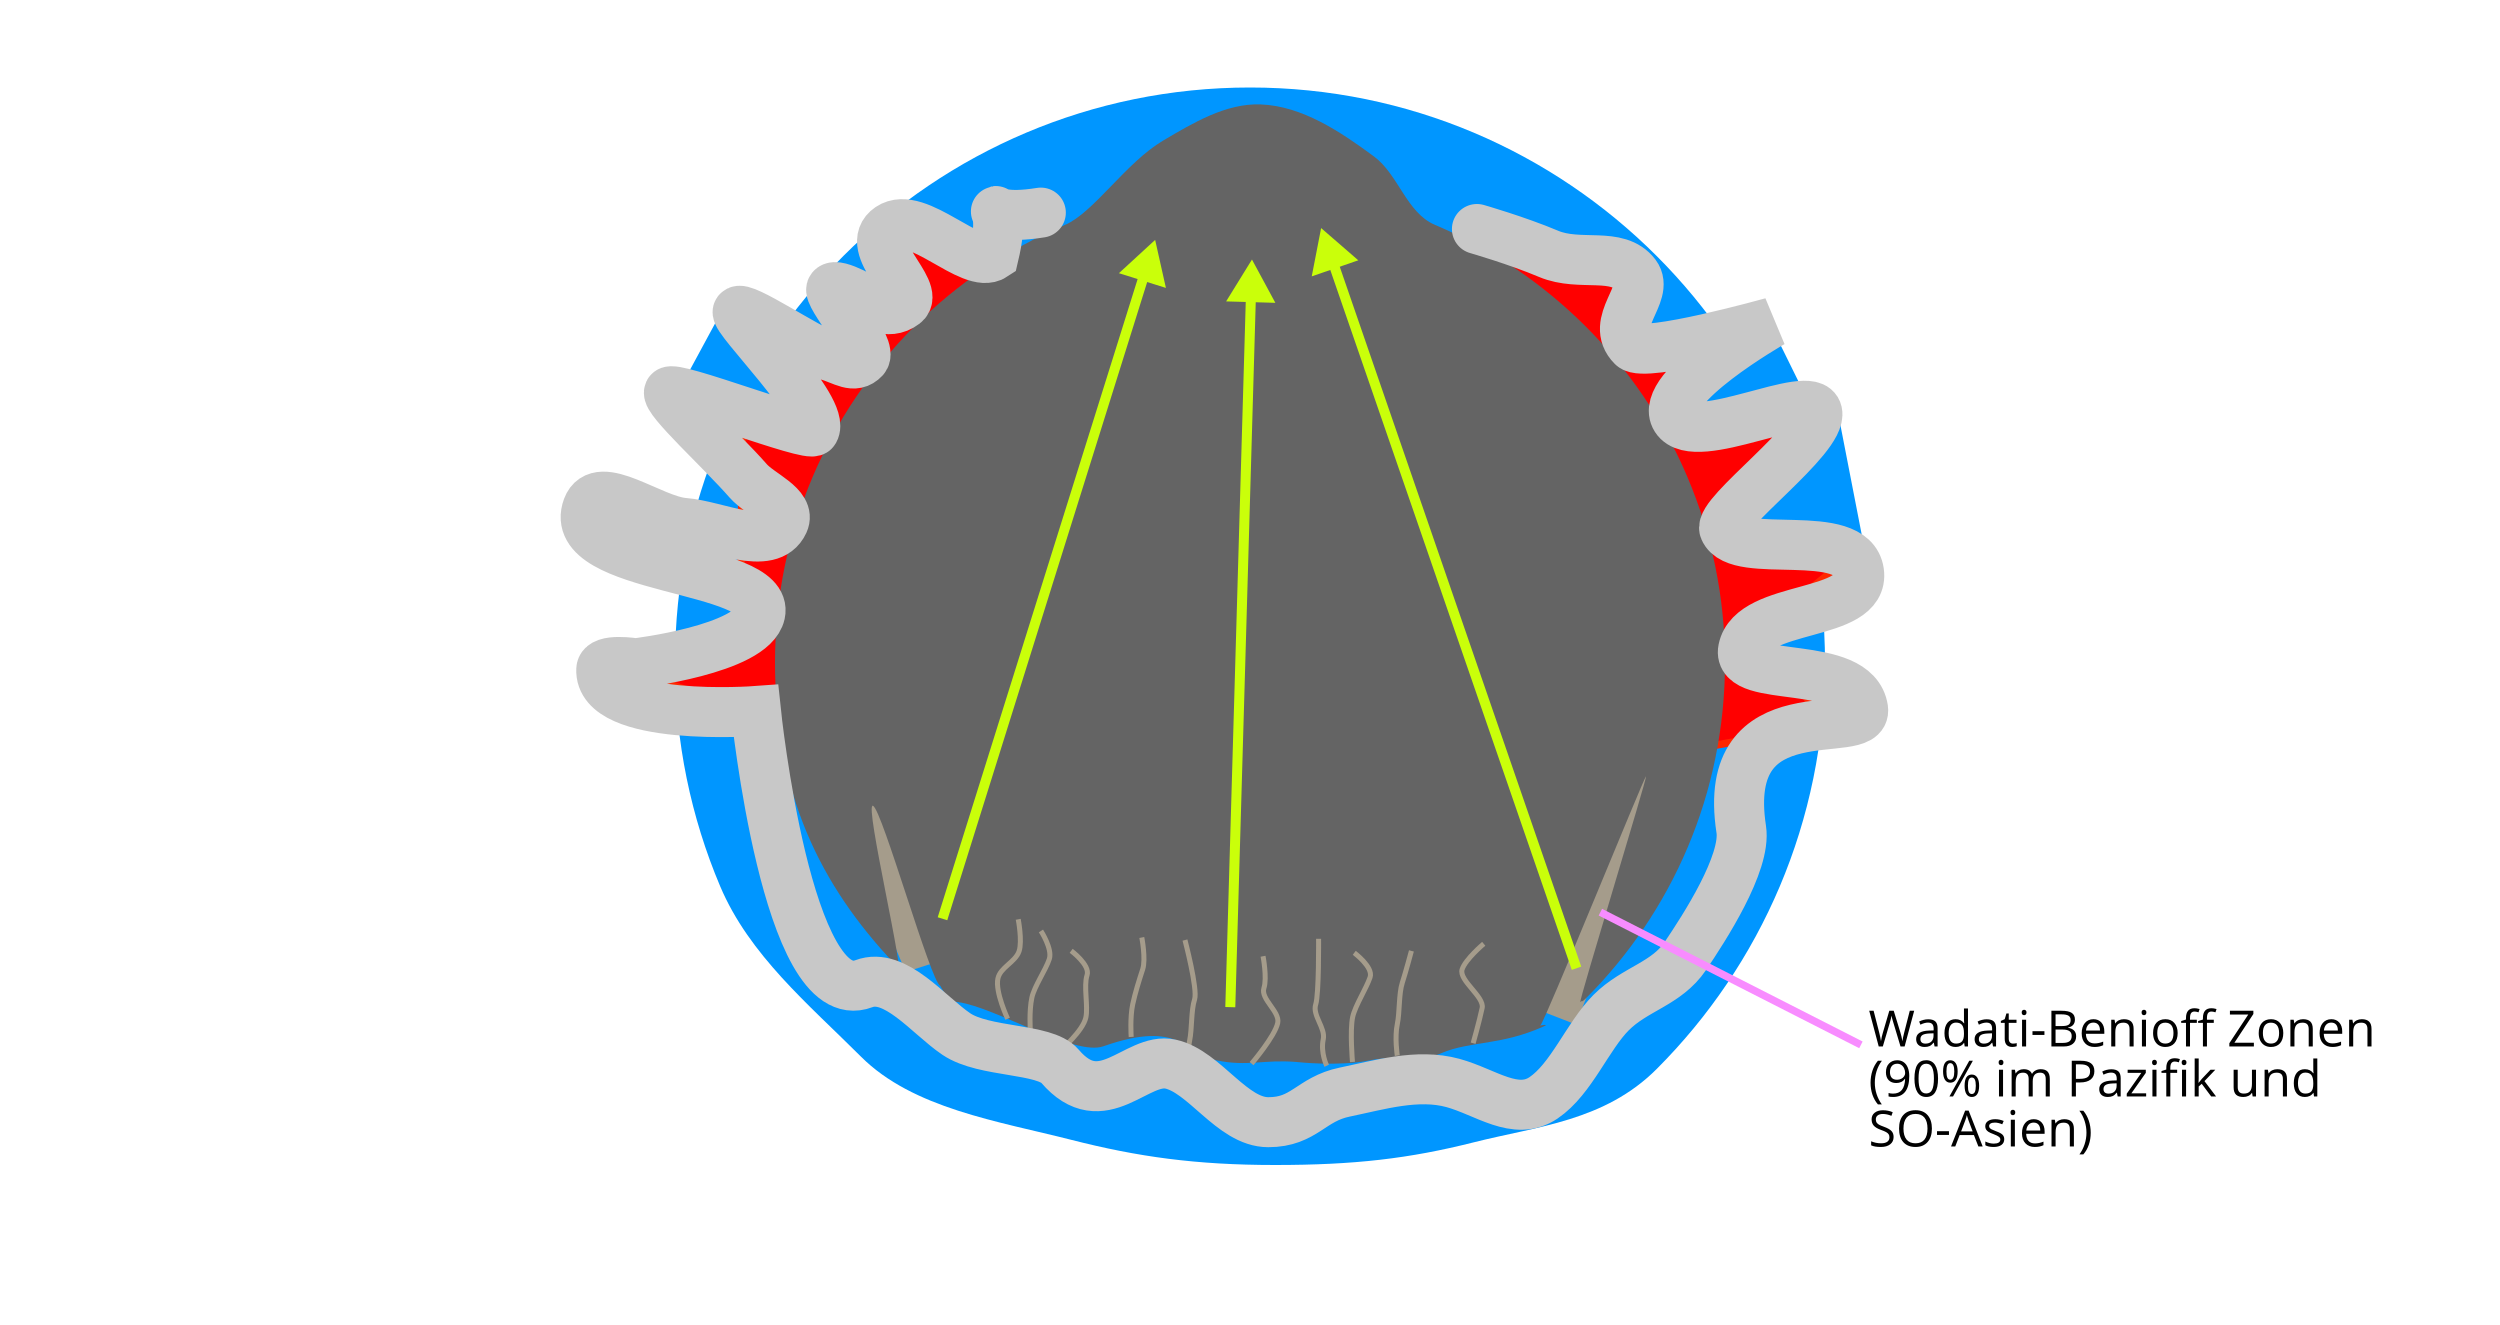
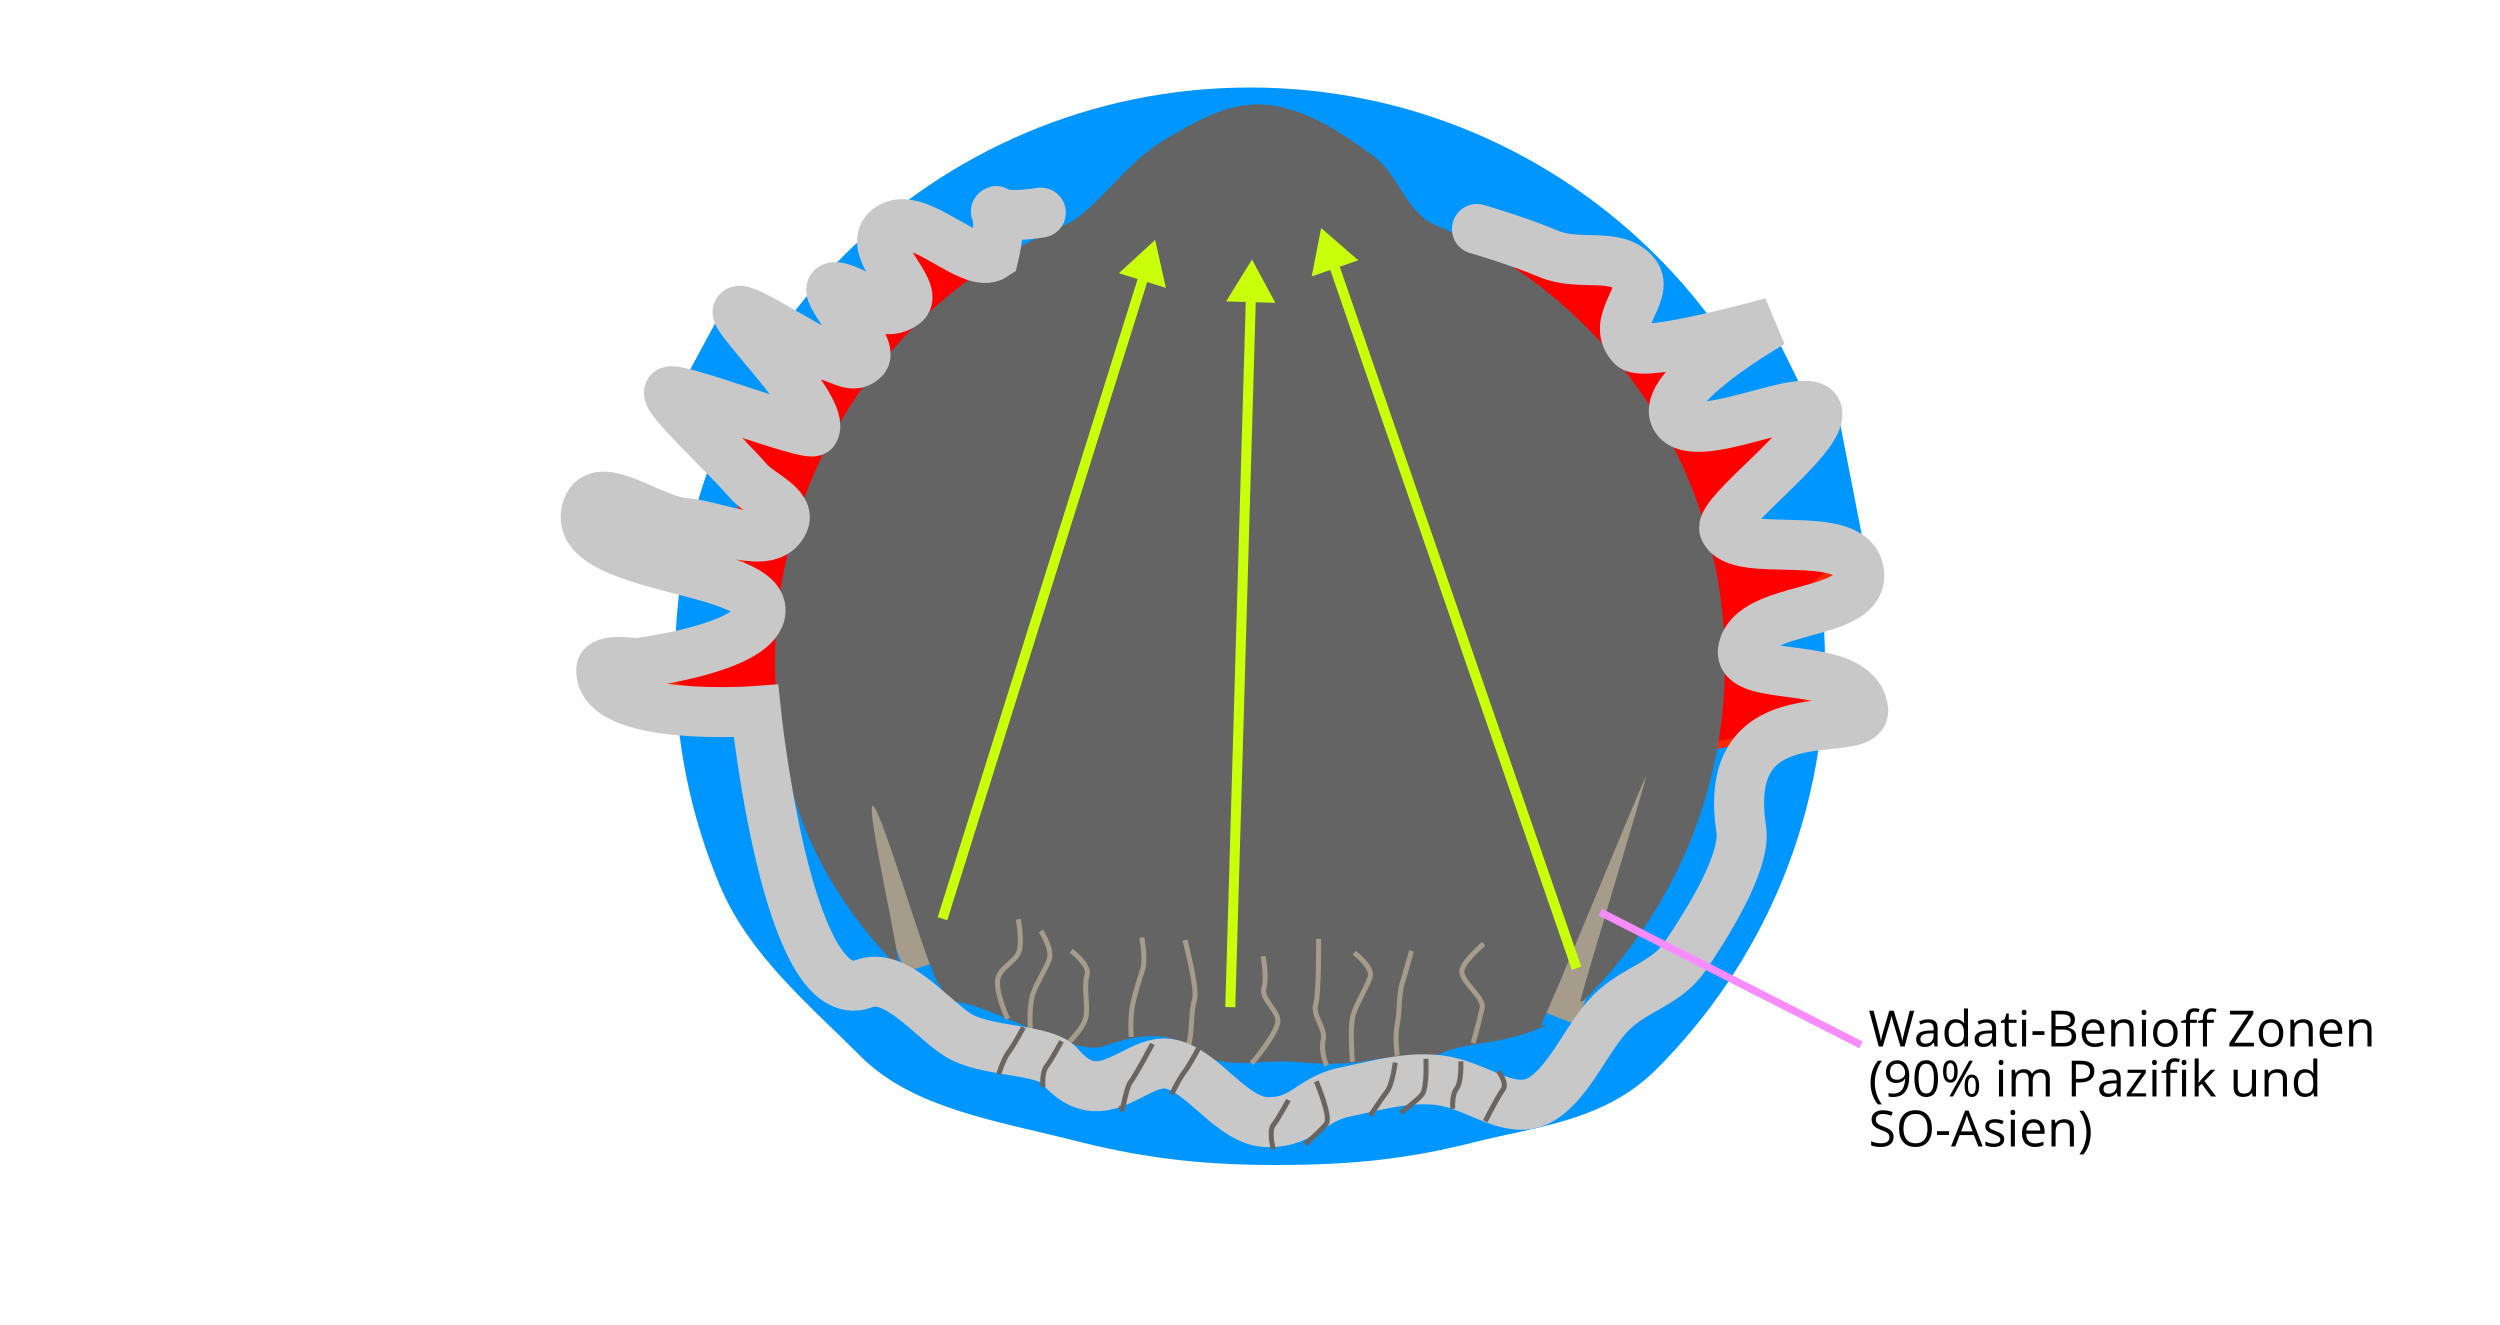
<svg xmlns="http://www.w3.org/2000/svg" width="1000" height="530" viewBox="0 0 1000 530" id="svg4808" version="1.1">
  <defs id="defs4810">
    <marker orient="auto" refY="0.0" refX="0.0" id="TriangleOutM" style="overflow:visible">
      <path id="path5556" d="M 5.77,0.0 L -2.88,5.0 L -2.88,-5.0 L 5.77,0.0 z " style="fill-rule:evenodd;stroke:#caff0a;stroke-width:1pt;stroke-opacity:1;fill:#caff0a;fill-opacity:1" transform="scale(0.4)" />
    </marker>
    <marker orient="auto" refY="0.0" refX="0.0" id="Arrow1Lend" style="overflow:visible;">
      <path id="path5414" d="M 0.0,0.0 L 5.0,-5.0 L -12.5,0.0 L 5.0,5.0 L 0.0,0.0 z " style="fill-rule:evenodd;stroke:#caff0a;stroke-width:1pt;stroke-opacity:1;fill:#caff0a;fill-opacity:1" transform="scale(0.8) rotate(180) translate(12.5,0)" />
    </marker>
    <marker orient="auto" refY="0" refX="0" id="TriangleOutM-4" style="overflow:visible">
      <path id="path5556-0" d="m 5.77,0 -8.65,5 0,-10 8.65,5 z" style="fill:#caff0a;fill-opacity:1;fill-rule:evenodd;stroke:#caff0a;stroke-width:1pt;stroke-opacity:1" transform="scale(0.4,0.4)" />
    </marker>
    <marker orient="auto" refY="0" refX="0" id="TriangleOutM-4-0" style="overflow:visible">
      <path id="path5556-0-3" d="m 5.77,0 -8.65,5 0,-10 8.65,5 z" style="fill:#caff0a;fill-opacity:1;fill-rule:evenodd;stroke:#caff0a;stroke-width:1pt;stroke-opacity:1" transform="scale(0.4,0.4)" />
    </marker>
  </defs>
  <g id="layer1" style="display:inline">
    <path style="opacity:1;fill:#0096ff;fill-opacity:1;stroke:none;stroke-width:5;stroke-linecap:round;stroke-miterlimit:4;stroke-dasharray:none;stroke-dashoffset:0;stroke-opacity:1" d="m 730,265 c 0,31.756 -6.436,62.01 -18.075,89.526 -11.639,27.517 -28.48,52.297 -49.291,73.108 -20.811,20.811 -47.655,22.864 -73.108,29.291 C 563.658,463.458 541.756,466 510,466 c -31.756,0 -54.995,-3.302 -81.526,-10.075 -29.216,-7.457 -63.297,-12.48 -84.108,-33.291 C 323.555,401.824 299.713,382.043 288.075,354.526 276.436,327.01 270,296.756 270,265 c 0,-31.756 6.436,-62.01 18.075,-89.526 11.639,-27.517 28.48,-52.297 49.291,-73.108 C 358.176,81.555 382.957,64.713 410.474,53.075 437.99,41.436 468.244,35 500,35 c 31.756,0 62.01,6.436 89.526,18.075 27.517,11.639 52.297,28.48 73.108,49.291 20.811,20.811 37.652,45.591 49.291,73.108 C 723.564,202.99 730,233.244 730,265 Z" id="path5361" />
    <rect style="opacity:1;fill:#0096ff;fill-opacity:1;stroke:none;stroke-width:20;stroke-linecap:round;stroke-miterlimit:4;stroke-dasharray:none;stroke-dashoffset:0;stroke-opacity:1" id="rect5372" width="26.163" height="33.941" x="313.14" y="-31.38" transform="matrix(0.8796133,0.4756894,-0.4756894,0.8796133,0,0)" />
    <rect style="display:inline;opacity:1;fill:#0096ff;fill-opacity:1;stroke:none;stroke-width:20;stroke-linecap:round;stroke-miterlimit:4;stroke-dasharray:none;stroke-dashoffset:0;stroke-opacity:1" id="rect5372-5" width="26.163" height="33.941" x="432.505" y="-577.787" transform="matrix(0.4421519,0.8969402,-0.8969402,0.4421519,0,0)" />
    <rect style="display:inline;opacity:1;fill:#0096ff;fill-opacity:1;stroke:none;stroke-width:20;stroke-linecap:round;stroke-miterlimit:4;stroke-dasharray:none;stroke-dashoffset:0;stroke-opacity:1" id="rect5372-5-5" width="64.62" height="35.734" x="306.714" y="-690.138" transform="matrix(0.1909935,0.9815913,-0.9815913,0.1909935,0,0)" ry="0" />
  </g>
  <g id="layer5" style="display:inline">
    <path style="color:#000000;clip-rule:nonzero;display:inline;overflow:visible;visibility:visible;opacity:1;isolation:auto;mix-blend-mode:normal;color-interpolation:sRGB;color-interpolation-filters:linearRGB;solid-color:#000000;solid-opacity:1;fill:#ff0000;fill-opacity:1;fill-rule:evenodd;stroke:#ff2800;stroke-width:3;stroke-linecap:butt;stroke-linejoin:miter;stroke-miterlimit:4;stroke-dasharray:none;stroke-dashoffset:0;stroke-opacity:1;color-rendering:auto;image-rendering:auto;shape-rendering:auto;text-rendering:auto;enable-background:accumulate" d="M 312,289 264.5,272.5 296,261 l 1,-88 65,-57 2,-24 27,16 z" id="path6855" />
    <path style="color:#000000;clip-rule:nonzero;display:inline;overflow:visible;visibility:visible;opacity:1;isolation:auto;mix-blend-mode:normal;color-interpolation:sRGB;color-interpolation-filters:linearRGB;solid-color:#000000;solid-opacity:1;fill:#ff0000;fill-opacity:1;fill-rule:evenodd;stroke:#ff2800;stroke-width:3;stroke-linecap:butt;stroke-linejoin:miter;stroke-miterlimit:4;stroke-dasharray:none;stroke-dashoffset:0;stroke-opacity:1;color-rendering:auto;image-rendering:auto;shape-rendering:auto;text-rendering:auto;enable-background:accumulate" d="m 590,106 c 0,0 22,-9 26,-8 4,1 36,6 36,6 l 1,27 25,5 -3,33 45,0 -27,41 49,11 -38.5,31.5 c 0,0 34.052,40.878 20.5,40.5 -14.42,-0.402 -65,10.5 -65,10.5 z" id="path6857" />
    <rect style="color:#000000;clip-rule:nonzero;display:inline;overflow:visible;visibility:visible;opacity:1;isolation:auto;mix-blend-mode:normal;color-interpolation:sRGB;color-interpolation-filters:linearRGB;solid-color:#000000;solid-opacity:1;fill:#a59c8b;fill-opacity:1;fill-rule:nonzero;stroke:none;stroke-width:3;stroke-linecap:round;stroke-linejoin:miter;stroke-miterlimit:4;stroke-dasharray:none;stroke-dashoffset:0;stroke-opacity:1;color-rendering:auto;image-rendering:auto;shape-rendering:auto;text-rendering:auto;enable-background:accumulate" id="rect4187" width="29.633" height="76.756" x="184.349" y="406.094" transform="matrix(0.9519279,-0.306322,0.386783,0.9221708,0,0)" />
    <rect style="color:#000000;clip-rule:nonzero;display:inline;overflow:visible;visibility:visible;opacity:1;isolation:auto;mix-blend-mode:normal;color-interpolation:sRGB;color-interpolation-filters:linearRGB;solid-color:#000000;solid-opacity:1;fill:#a59c8b;fill-opacity:1;fill-rule:nonzero;stroke:none;stroke-width:3;stroke-linecap:round;stroke-linejoin:miter;stroke-miterlimit:4;stroke-dasharray:none;stroke-dashoffset:0;stroke-opacity:1;color-rendering:auto;image-rendering:auto;shape-rendering:auto;text-rendering:auto;enable-background:accumulate" id="rect4187-9" width="45.049" height="106.167" x="691.019" y="47.091" transform="matrix(0.9319017,0.362711,-0.362711,0.9319017,0,0)" />
  </g>
  <g id="layer2" style="display:inline">
    <path style="opacity:1;fill:#646464;fill-opacity:1;stroke:none;stroke-width:5;stroke-linecap:round;stroke-miterlimit:4;stroke-dasharray:none;stroke-dashoffset:0;stroke-opacity:1" d="m 690,265 c 0,52.467 -21.266,99.967 -55.65,134.35 -2.149,2.149 -1.104,0.427 -2.213,1.487 -1.11,1.06 27.126,-90.849 26.258,-90.302 -0.868,0.547 -40.74,98.853 -42.166,99.465 -1.425,0.611 4.096,-0.722 1.315,0.531 -17.259,7.777 -29.394,5.832 -40.76,10.639 -11.366,4.807 -16.64,0.469 -29.008,3 -12.369,2.531 -29.221,0.617 -29.221,0.617 -13.073,-1.065 -19.438,1.913 -31.806,-0.617 -12.369,-2.531 -14.364,-16.58 -45.393,-5.657 -11.64,4.098 -43.243,-15.683 -58.144,-17.674 -3.437,-0.459 -3.084,0.469 -7.151,-6.614 -3.7,-1.199 -23.259,-70.556 -26.877,-71.923 -3.618,-1.366 13.478,70.032 10.229,68.148 -3.249,-1.884 0.829,-2.347 -1.764,-5.1 C 328.067,353.942 310,317.467 310,265 c 0,-52.467 21.266,-99.967 55.65,-134.35 8.596,-8.596 18.011,-16.372 28.119,-23.201 10.108,-6.829 20.909,-12.711 32.274,-17.518 11.366,-4.807 24.356,-24.948 39.2,-33.698 11.944,-7.041 25.143,-14.988 38.999,-14.467 16.627,0.626 31.985,10.937 45.363,20.831 9.811,7.256 12.986,22.527 24.351,27.334 11.366,4.807 22.166,10.689 32.274,17.518 10.108,6.829 19.524,14.605 28.119,23.201 C 668.734,165.033 690,212.533 690,265 Z" id="path5364" />
    <path style="color:#000000;clip-rule:nonzero;display:inline;overflow:visible;visibility:visible;opacity:1;isolation:auto;mix-blend-mode:normal;color-interpolation:sRGB;color-interpolation-filters:linearRGB;solid-color:#000000;solid-opacity:1;fill:none;fill-opacity:1;fill-rule:evenodd;stroke:#a59c8b;stroke-width:2;stroke-linecap:butt;stroke-linejoin:miter;stroke-miterlimit:4;stroke-dasharray:none;stroke-dashoffset:0;stroke-opacity:1;color-rendering:auto;image-rendering:auto;shape-rendering:auto;text-rendering:auto;enable-background:accumulate" d="m 403.051,407.494 c 0,0 -5.043,-10.692 -3.889,-16.087 0.967,-4.518 7.052,-6.568 8.485,-10.96 1.317,-4.035 -0.354,-12.728 -0.354,-12.728" id="path4234" />
    <path style="color:#000000;clip-rule:nonzero;display:inline;overflow:visible;visibility:visible;opacity:1;isolation:auto;mix-blend-mode:normal;color-interpolation:sRGB;color-interpolation-filters:linearRGB;solid-color:#000000;solid-opacity:1;fill:none;fill-opacity:1;fill-rule:evenodd;stroke:#a59c8b;stroke-width:2;stroke-linecap:butt;stroke-linejoin:miter;stroke-miterlimit:4;stroke-dasharray:none;stroke-dashoffset:0;stroke-opacity:1;color-rendering:auto;image-rendering:auto;shape-rendering:auto;text-rendering:auto;enable-background:accumulate" d="m 452.479,414.768 c 0,0 -0.543,-7.692 0.611,-13.087 0.967,-4.518 2.552,-9.568 3.985,-13.96 1.317,-4.035 -0.354,-12.728 -0.354,-12.728" id="path4234-4" />
    <path style="color:#000000;clip-rule:nonzero;display:inline;overflow:visible;visibility:visible;opacity:1;isolation:auto;mix-blend-mode:normal;color-interpolation:sRGB;color-interpolation-filters:linearRGB;solid-color:#000000;solid-opacity:1;fill:none;fill-opacity:1;fill-rule:evenodd;stroke:#a59c8b;stroke-width:2;stroke-linecap:butt;stroke-linejoin:miter;stroke-miterlimit:4;stroke-dasharray:none;stroke-dashoffset:0;stroke-opacity:1;color-rendering:auto;image-rendering:auto;shape-rendering:auto;text-rendering:auto;enable-background:accumulate" d="m 500.625,425.45 c 0,0 9.31,-10.874 10.464,-16.269 0.967,-4.518 -6.948,-9.568 -5.515,-13.96 1.317,-4.035 -0.354,-12.728 -0.354,-12.728" id="path4234-5" />
    <path style="color:#000000;clip-rule:nonzero;display:inline;overflow:visible;visibility:visible;opacity:1;isolation:auto;mix-blend-mode:normal;color-interpolation:sRGB;color-interpolation-filters:linearRGB;solid-color:#000000;solid-opacity:1;fill:none;fill-opacity:1;fill-rule:evenodd;stroke:#a59c8b;stroke-width:2;stroke-linecap:butt;stroke-linejoin:miter;stroke-miterlimit:4;stroke-dasharray:none;stroke-dashoffset:0;stroke-opacity:1;color-rendering:auto;image-rendering:auto;shape-rendering:auto;text-rendering:auto;enable-background:accumulate" d="m 424.229,420.102 c 0,0 8.957,-7.692 10.111,-13.087 0.967,-4.518 -0.948,-12.568 0.485,-16.96 1.317,-4.035 -6.354,-9.728 -6.354,-9.728" id="path4234-5-2" />
    <path style="color:#000000;clip-rule:nonzero;display:inline;overflow:visible;visibility:visible;opacity:1;isolation:auto;mix-blend-mode:normal;color-interpolation:sRGB;color-interpolation-filters:linearRGB;solid-color:#000000;solid-opacity:1;fill:none;fill-opacity:1;fill-rule:evenodd;stroke:#a59c8b;stroke-width:2;stroke-linecap:butt;stroke-linejoin:miter;stroke-miterlimit:4;stroke-dasharray:none;stroke-dashoffset:0;stroke-opacity:1;color-rendering:auto;image-rendering:auto;shape-rendering:auto;text-rendering:auto;enable-background:accumulate" d="m 540.987,424.799 c 0,0 -1.079,-12.581 0.075,-17.976 0.967,-4.518 5.552,-11.568 6.985,-15.96 1.317,-4.035 -6.354,-9.728 -6.354,-9.728" id="path4234-5-2-8" />
    <path style="color:#000000;clip-rule:nonzero;display:inline;overflow:visible;visibility:visible;opacity:1;isolation:auto;mix-blend-mode:normal;color-interpolation:sRGB;color-interpolation-filters:linearRGB;solid-color:#000000;solid-opacity:1;fill:none;fill-opacity:1;fill-rule:evenodd;stroke:#a59c8b;stroke-width:2;stroke-linecap:butt;stroke-linejoin:miter;stroke-miterlimit:4;stroke-dasharray:none;stroke-dashoffset:0;stroke-opacity:1;color-rendering:auto;image-rendering:auto;shape-rendering:auto;text-rendering:auto;enable-background:accumulate" d="m 589.253,417.289 c 0,0 2.457,-8.692 3.611,-14.087 0.967,-4.518 -9.448,-11.068 -8.015,-15.46 1.317,-4.035 8.646,-10.228 8.646,-10.228" id="path4234-5-2-8-4" />
    <path style="color:#000000;clip-rule:nonzero;display:inline;overflow:visible;visibility:visible;opacity:1;isolation:auto;mix-blend-mode:normal;color-interpolation:sRGB;color-interpolation-filters:linearRGB;solid-color:#000000;solid-opacity:1;fill:none;fill-opacity:1;fill-rule:evenodd;stroke:#a59c8b;stroke-width:2;stroke-linecap:butt;stroke-linejoin:miter;stroke-miterlimit:4;stroke-dasharray:none;stroke-dashoffset:0;stroke-opacity:1;color-rendering:auto;image-rendering:auto;shape-rendering:auto;text-rendering:auto;enable-background:accumulate" d="m 558.913,422.255 c 0,0 -1.129,-7.313 0.025,-12.708 0.967,-4.518 0.552,-12.068 1.985,-16.46 1.317,-4.035 3.646,-12.728 3.646,-12.728" id="path4234-5-2-8-4-3" />
    <path style="color:#000000;clip-rule:nonzero;display:inline;overflow:visible;visibility:visible;opacity:1;isolation:auto;mix-blend-mode:normal;color-interpolation:sRGB;color-interpolation-filters:linearRGB;solid-color:#000000;solid-opacity:1;fill:none;fill-opacity:1;fill-rule:evenodd;stroke:#a59c8b;stroke-width:2;stroke-linecap:butt;stroke-linejoin:miter;stroke-miterlimit:4;stroke-dasharray:none;stroke-dashoffset:0;stroke-opacity:1;color-rendering:auto;image-rendering:auto;shape-rendering:auto;text-rendering:auto;enable-background:accumulate" d="m 477.243,426.797 c 0,0 -2.543,-5.192 -1.389,-10.587 0.967,-4.518 0.552,-12.068 1.985,-16.46 1.317,-4.035 -3.854,-23.728 -3.854,-23.728" id="path4234-5-2-8-4-3-5" />
    <path style="color:#000000;clip-rule:nonzero;display:inline;overflow:visible;visibility:visible;opacity:1;isolation:auto;mix-blend-mode:normal;color-interpolation:sRGB;color-interpolation-filters:linearRGB;solid-color:#000000;solid-opacity:1;fill:none;fill-opacity:1;fill-rule:evenodd;stroke:#a59c8b;stroke-width:2;stroke-linecap:butt;stroke-linejoin:miter;stroke-miterlimit:4;stroke-dasharray:none;stroke-dashoffset:0;stroke-opacity:1;color-rendering:auto;image-rendering:auto;shape-rendering:auto;text-rendering:auto;enable-background:accumulate" d="m 530.694,426.294 c 0,0 -2.543,-5.192 -1.389,-10.587 0.967,-4.518 -4.448,-9.568 -3.015,-13.96 1.317,-4.035 1.146,-26.228 1.146,-26.228" id="path4234-5-2-8-4-3-5-2" />
    <path style="color:#000000;clip-rule:nonzero;display:inline;overflow:visible;visibility:visible;opacity:1;isolation:auto;mix-blend-mode:normal;color-interpolation:sRGB;color-interpolation-filters:linearRGB;solid-color:#000000;solid-opacity:1;fill:none;fill-opacity:1;fill-rule:evenodd;stroke:#a59c8b;stroke-width:2;stroke-linecap:butt;stroke-linejoin:miter;stroke-miterlimit:4;stroke-dasharray:none;stroke-dashoffset:0;stroke-opacity:1;color-rendering:auto;image-rendering:auto;shape-rendering:auto;text-rendering:auto;enable-background:accumulate" d="m 412.132,412.154 c 0,0 -0.543,-7.692 0.611,-13.087 0.967,-4.518 5.552,-11.068 6.985,-15.46 1.317,-4.035 -3.354,-11.228 -3.354,-11.228" id="path4234-4-3" />
  </g>
  <g id="layer3" style="display:inline">
    <path style="opacity:1;fill:none;fill-opacity:1;stroke:#c8c8c8;stroke-width:20;stroke-linecap:round;stroke-miterlimit:4;stroke-dasharray:none;stroke-dashoffset:0;stroke-opacity:1" d="m 590.77,91.601 c 0,0 16.102,4.624 28.664,9.937 12.562,5.313 27.591,-1.18 34.772,8.332 5.756,7.625 -10.714,19.136 -1.213,28.637 4.75,4.75 55.863,-9.558 55.863,-9.558 0,0 -46.208,26.376 -38.463,38.426 7.745,12.05 54.198,-12.833 56.493,-2.502 2.294,10.326 -39.795,40.604 -37.139,46.885 5.313,12.562 51.191,-1.63 53.85,17.005 2.625,18.398 -42.733,12.758 -46.348,30.987 -2.795,14.095 44.948,3.318 47.984,23.822 2.043,13.803 -57.423,-8.393 -48.736,48.169 2.07,13.481 -14.814,39.499 -22.362,50.672 -7.548,11.172 -20.142,13.079 -29.643,22.579 -9.501,9.501 -15.907,26.595 -27.079,34.143 -11.172,7.548 -23.101,-2.355 -36.257,-5.952 -14.174,-3.875 -29.581,0.832 -43.248,3.651 -13.666,2.818 -16.097,12.045 -30.594,12.045 -14.497,0 -25.472,-20.244 -39.1,-23.237 -13.631,-2.994 -27.239,20.708 -44.248,0.814 -6.224,-7.281 -30.257,-5.293 -41.429,-12.841 -11.172,-7.548 -24.468,-24.892 -37.029,-20.122 C 314.873,405.126 302.365,284.413 302.365,284.413 c 0,0 -62.815,4.664 -61.862,-16.672 0.208,-4.654 13.764,-2.419 13.764,-2.419 0,0 46.646,-5.477 49.818,-19.851 C 308.332,226.224 225.61,228.348 235,203 c 4.535,-12.244 25.662,5.176 38.68,6.175 13.221,1.014 34.256,11.85 39.778,-0.205 3.037,-6.628 -9.408,-11.141 -14.199,-16.637 -10.423,-11.958 -33.116,-32.485 -31.641,-35.545 1.475,-3.06 56.351,18.486 58.039,15.55 5.057,-8.794 -32.32,-44.842 -30.567,-47.728 1.754,-2.887 28.336,15.342 35.811,17.497 6.486,1.87 10.761,5.634 14.779,1.311 4.018,-4.323 -15.201,-25.465 -13.06,-28.058 2.141,-2.593 15.183,5.439 15.183,5.439 0,0 7.12,5.986 13.953,0.709 6.833,-5.277 -17.093,-22.845 -5.921,-30.393 11.172,-7.548 32.657,17.136 41.672,11.138 6.991,-29.471 -11.212,-12.37 18.826,-17.208" id="path5367" />
  </g>
  <g id="layer4" style="display:inline">
    <path style="color:#000000;clip-rule:nonzero;display:inline;overflow:visible;visibility:visible;opacity:1;isolation:auto;mix-blend-mode:normal;color-interpolation:sRGB;color-interpolation-filters:linearRGB;solid-color:#000000;solid-opacity:1;fill:none;fill-opacity:1;fill-rule:evenodd;stroke:#caff0a;stroke-width:4;stroke-linecap:butt;stroke-linejoin:miter;stroke-miterlimit:4;stroke-dasharray:none;stroke-dashoffset:0;stroke-opacity:1;marker-end:url(#TriangleOutM);color-rendering:auto;image-rendering:auto;shape-rendering:auto;text-rendering:auto;enable-background:accumulate" d="m 376.997,367.504 81.664,-260.697" id="path5405" />
    <path style="color:#000000;clip-rule:nonzero;display:inline;overflow:visible;visibility:visible;opacity:1;isolation:auto;mix-blend-mode:normal;color-interpolation:sRGB;color-interpolation-filters:linearRGB;solid-color:#000000;solid-opacity:1;fill:none;fill-opacity:1;fill-rule:evenodd;stroke:#caff0a;stroke-width:4;stroke-linecap:butt;stroke-linejoin:miter;stroke-miterlimit:4;stroke-dasharray:none;stroke-dashoffset:0;stroke-opacity:1;marker-end:url(#TriangleOutM-4);color-rendering:auto;image-rendering:auto;shape-rendering:auto;text-rendering:auto;enable-background:accumulate" d="M 630.607,387.296 532.155,101.972" id="path5405-9" />
    <path style="color:#000000;clip-rule:nonzero;display:inline;overflow:visible;visibility:visible;opacity:1;isolation:auto;mix-blend-mode:normal;color-interpolation:sRGB;color-interpolation-filters:linearRGB;solid-color:#000000;solid-opacity:1;fill:none;fill-opacity:1;fill-rule:evenodd;stroke:#caff0a;stroke-width:4;stroke-linecap:butt;stroke-linejoin:miter;stroke-miterlimit:4;stroke-dasharray:none;stroke-dashoffset:0;stroke-opacity:1;marker-end:url(#TriangleOutM-4-0);color-rendering:auto;image-rendering:auto;shape-rendering:auto;text-rendering:auto;enable-background:accumulate" d="m 492.121,402.861 8.338,-287.688" id="path5405-9-8" />
    <text xml:space="preserve" style="font-style:normal;font-variant:normal;font-weight:normal;font-stretch:normal;font-size:20px;line-height:100%;font-family:'Open Sans';-inkscape-font-specification:'Open Sans';text-align:start;letter-spacing:0px;word-spacing:0px;writing-mode:lr-tb;text-anchor:start;fill:#000000;fill-opacity:1;stroke:none;stroke-width:1px;stroke-linecap:butt;stroke-linejoin:miter;stroke-opacity:1" x="747.426" y="418.586" id="text7248">
      <tspan id="tspan7250" x="747.426" y="418.586">Wadati-Benioff Zonen</tspan>
      <tspan x="747.426" y="438.586" id="tspan7252">(90% im Pazifik und</tspan>
      <tspan x="747.426" y="458.586" id="tspan7552">SO-Asien)</tspan>
    </text>
    <path style="color:#000000;clip-rule:nonzero;display:inline;overflow:visible;visibility:visible;opacity:1;isolation:auto;mix-blend-mode:normal;color-interpolation:sRGB;color-interpolation-filters:linearRGB;solid-color:#000000;solid-opacity:1;fill:none;fill-opacity:1;fill-rule:evenodd;stroke:#f88cff;stroke-width:3;stroke-linecap:butt;stroke-linejoin:miter;stroke-miterlimit:4;stroke-dasharray:none;stroke-dashoffset:0;stroke-opacity:1;color-rendering:auto;image-rendering:auto;shape-rendering:auto;text-rendering:auto;enable-background:accumulate" d="M 744.368,417.943 640.147,364.872" id="path7231-1" />
  </g>
+   <g id="layer6">
+     <path style="color:#000000;clip-rule:nonzero;display:inline;overflow:visible;visibility:visible;opacity:1;isolation:auto;mix-blend-mode:normal;color-interpolation:sRGB;color-interpolation-filters:linearRGB;solid-color:#000000;solid-opacity:1;fill:none;fill-opacity:1;fill-rule:evenodd;stroke:#6b6561;stroke-width:2;stroke-linecap:butt;stroke-linejoin:miter;stroke-miterlimit:4;stroke-dasharray:none;stroke-dashoffset:0;stroke-opacity:1;color-rendering:auto;image-rendering:auto;shape-rendering:auto;text-rendering:auto;enable-background:accumulate" d="m 399.491,429.601 c 0,0 1.94,-6.158 3.904,-8.664 2.117,-2.701 6,-10 6,-10" id="path4480" />
+     <path style="color:#000000;clip-rule:nonzero;display:inline;overflow:visible;visibility:visible;opacity:1;isolation:auto;mix-blend-mode:normal;color-interpolation:sRGB;color-interpolation-filters:linearRGB;solid-color:#000000;solid-opacity:1;fill:none;fill-opacity:1;fill-rule:evenodd;stroke:#6b6561;stroke-width:2;stroke-linecap:butt;stroke-linejoin:miter;stroke-miterlimit:4;stroke-dasharray:none;stroke-dashoffset:0;stroke-opacity:1;color-rendering:auto;image-rendering:auto;shape-rendering:auto;text-rendering:auto;enable-background:accumulate" d="m 417.165,434.827 c 0,0 -0.535,-5.805 1.429,-8.311 2.117,-2.701 6,-10 6,-10" id="path4480-2" />
+     <path style="color:#000000;clip-rule:nonzero;display:inline;overflow:visible;visibility:visible;opacity:1;isolation:auto;mix-blend-mode:normal;color-interpolation:sRGB;color-interpolation-filters:linearRGB;solid-color:#000000;solid-opacity:1;fill:none;fill-opacity:1;fill-rule:evenodd;stroke:#6b6561;stroke-width:2;stroke-linecap:butt;stroke-linejoin:miter;stroke-miterlimit:4;stroke-dasharray:none;stroke-dashoffset:0;stroke-opacity:1;color-rendering:auto;image-rendering:auto;shape-rendering:auto;text-rendering:auto;enable-background:accumulate" d="m 448.594,442.266 c 0,5.919 1.586,-6.865 3.55,-9.371 2.117,-2.701 8.828,-15.303 8.828,-15.303" id="path4480-8" />
+     <path style="color:#000000;clip-rule:nonzero;display:inline;overflow:visible;visibility:visible;opacity:1;isolation:auto;mix-blend-mode:normal;color-interpolation:sRGB;color-interpolation-filters:linearRGB;solid-color:#000000;solid-opacity:1;fill:none;fill-opacity:1;fill-rule:evenodd;stroke:#6b6561;stroke-width:2;stroke-linecap:butt;stroke-linejoin:miter;stroke-miterlimit:4;stroke-dasharray:none;stroke-dashoffset:0;stroke-opacity:1;color-rendering:auto;image-rendering:auto;shape-rendering:auto;text-rendering:auto;enable-background:accumulate" d="m 468.594,437.766 c 0,0 3.036,-6.244 5,-8.75 2.117,-2.701 6,-10 6,-10" id="path4480-7" />
+     <path style="color:#000000;clip-rule:nonzero;display:inline;overflow:visible;visibility:visible;opacity:1;isolation:auto;mix-blend-mode:normal;color-interpolation:sRGB;color-interpolation-filters:linearRGB;solid-color:#000000;solid-opacity:1;fill:none;fill-opacity:1;fill-rule:evenodd;stroke:#6b6561;stroke-width:2;stroke-linecap:butt;stroke-linejoin:miter;stroke-miterlimit:4;stroke-dasharray:none;stroke-dashoffset:0;stroke-opacity:1;color-rendering:auto;image-rendering:auto;shape-rendering:auto;text-rendering:auto;enable-background:accumulate" d="m 560.344,445.016 c 0,0 6.536,-4.744 8.5,-7.25 2.117,-2.701 1.5,-14.25 1.5,-14.25" id="path4480-5" />
+     <path style="color:#000000;clip-rule:nonzero;display:inline;overflow:visible;visibility:visible;opacity:1;isolation:auto;mix-blend-mode:normal;color-interpolation:sRGB;color-interpolation-filters:linearRGB;solid-color:#000000;solid-opacity:1;fill:none;fill-opacity:1;fill-rule:evenodd;stroke:#6b6561;stroke-width:2;stroke-linecap:butt;stroke-linejoin:miter;stroke-miterlimit:4;stroke-dasharray:none;stroke-dashoffset:0;stroke-opacity:1;color-rendering:auto;image-rendering:auto;shape-rendering:auto;text-rendering:auto;enable-background:accumulate" d="m 594.094,448.516 c 0,0 5.036,-9.994 7,-12.5 2.117,-2.701 -1.75,-7.5 -1.75,-7.5" id="path4480-1" />
+     <path style="color:#000000;clip-rule:nonzero;display:inline;overflow:visible;visibility:visible;opacity:1;isolation:auto;mix-blend-mode:normal;color-interpolation:sRGB;color-interpolation-filters:linearRGB;solid-color:#000000;solid-opacity:1;fill:none;fill-opacity:1;fill-rule:evenodd;stroke:#6b6561;stroke-width:2;stroke-linecap:butt;stroke-linejoin:miter;stroke-miterlimit:4;stroke-dasharray:none;stroke-dashoffset:0;stroke-opacity:1;color-rendering:auto;image-rendering:auto;shape-rendering:auto;text-rendering:auto;enable-background:accumulate" d="m 581.094,443.516 c 0,0 -0.464,-5.494 1.5,-8 2.117,-2.701 1.75,-11 1.75,-11" id="path4480-29" />
+     <path style="color:#000000;clip-rule:nonzero;display:inline;overflow:visible;visibility:visible;opacity:1;isolation:auto;mix-blend-mode:normal;color-interpolation:sRGB;color-interpolation-filters:linearRGB;solid-color:#000000;solid-opacity:1;fill:none;fill-opacity:1;fill-rule:evenodd;stroke:#6b6561;stroke-width:2;stroke-linecap:butt;stroke-linejoin:miter;stroke-miterlimit:4;stroke-dasharray:none;stroke-dashoffset:0;stroke-opacity:1;color-rendering:auto;image-rendering:auto;shape-rendering:auto;text-rendering:auto;enable-background:accumulate" d="m 548.094,446.266 c 0,0 4.786,-7.244 6.75,-9.75 2.117,-2.701 3.25,-11.5 3.25,-11.5" id="path4480-4" />
+     <path style="color:#000000;clip-rule:nonzero;display:inline;overflow:visible;visibility:visible;opacity:1;isolation:auto;mix-blend-mode:normal;color-interpolation:sRGB;color-interpolation-filters:linearRGB;solid-color:#000000;solid-opacity:1;fill:none;fill-opacity:1;fill-rule:evenodd;stroke:#6b6561;stroke-width:2;stroke-linecap:butt;stroke-linejoin:miter;stroke-miterlimit:4;stroke-dasharray:none;stroke-dashoffset:0;stroke-opacity:1;color-rendering:auto;image-rendering:auto;shape-rendering:auto;text-rendering:auto;enable-background:accumulate" d="m 509.344,459.766 c 0,0 -1.964,-7.244 0,-9.75 2.117,-2.701 6,-10 6,-10" id="path4480-16" />
+     <path style="color:#000000;clip-rule:nonzero;display:inline;overflow:visible;visibility:visible;opacity:1;isolation:auto;mix-blend-mode:normal;color-interpolation:sRGB;color-interpolation-filters:linearRGB;solid-color:#000000;solid-opacity:1;fill:none;fill-opacity:1;fill-rule:evenodd;stroke:#6b6561;stroke-width:2;stroke-linecap:butt;stroke-linejoin:miter;stroke-miterlimit:4;stroke-dasharray:none;stroke-dashoffset:0;stroke-opacity:1;color-rendering:auto;image-rendering:auto;shape-rendering:auto;text-rendering:auto;enable-background:accumulate" d="m 522.003,457.79 c 0,0 6.536,-5.744 8.5,-8.25 2.117,-2.701 -4,-17 -4,-17" id="path4480-16-8" />
+   </g>
</svg>
